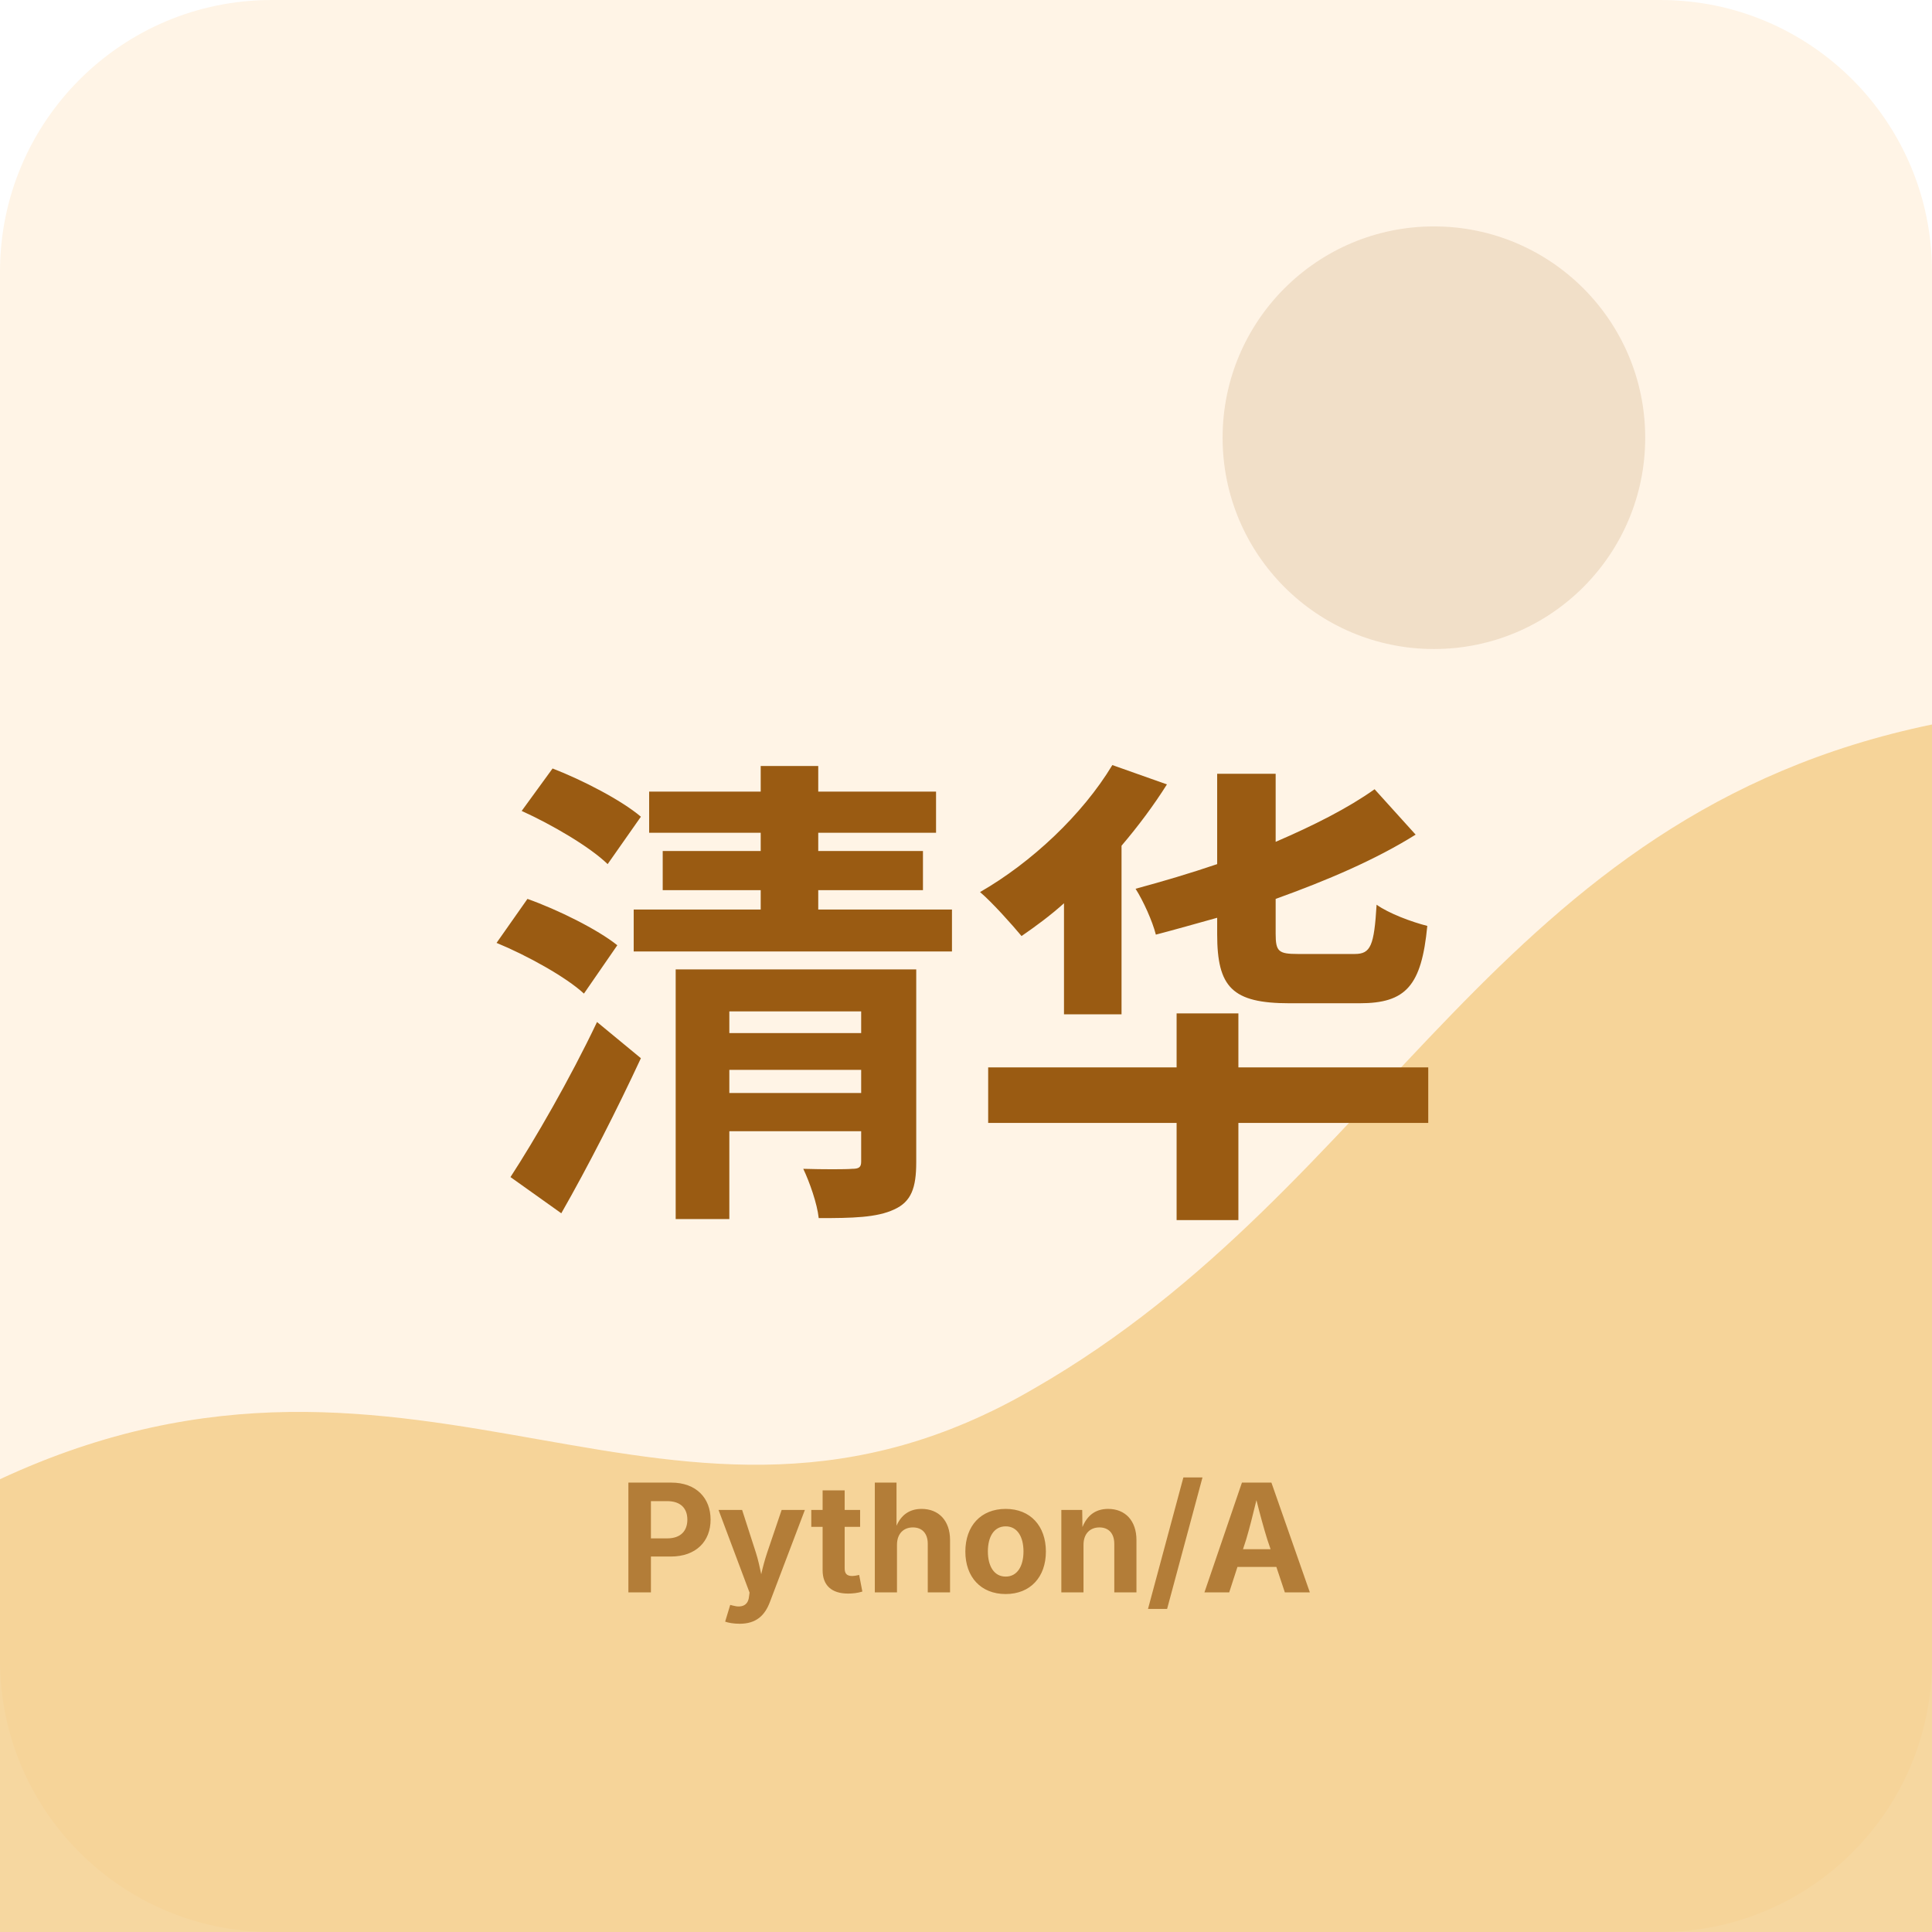
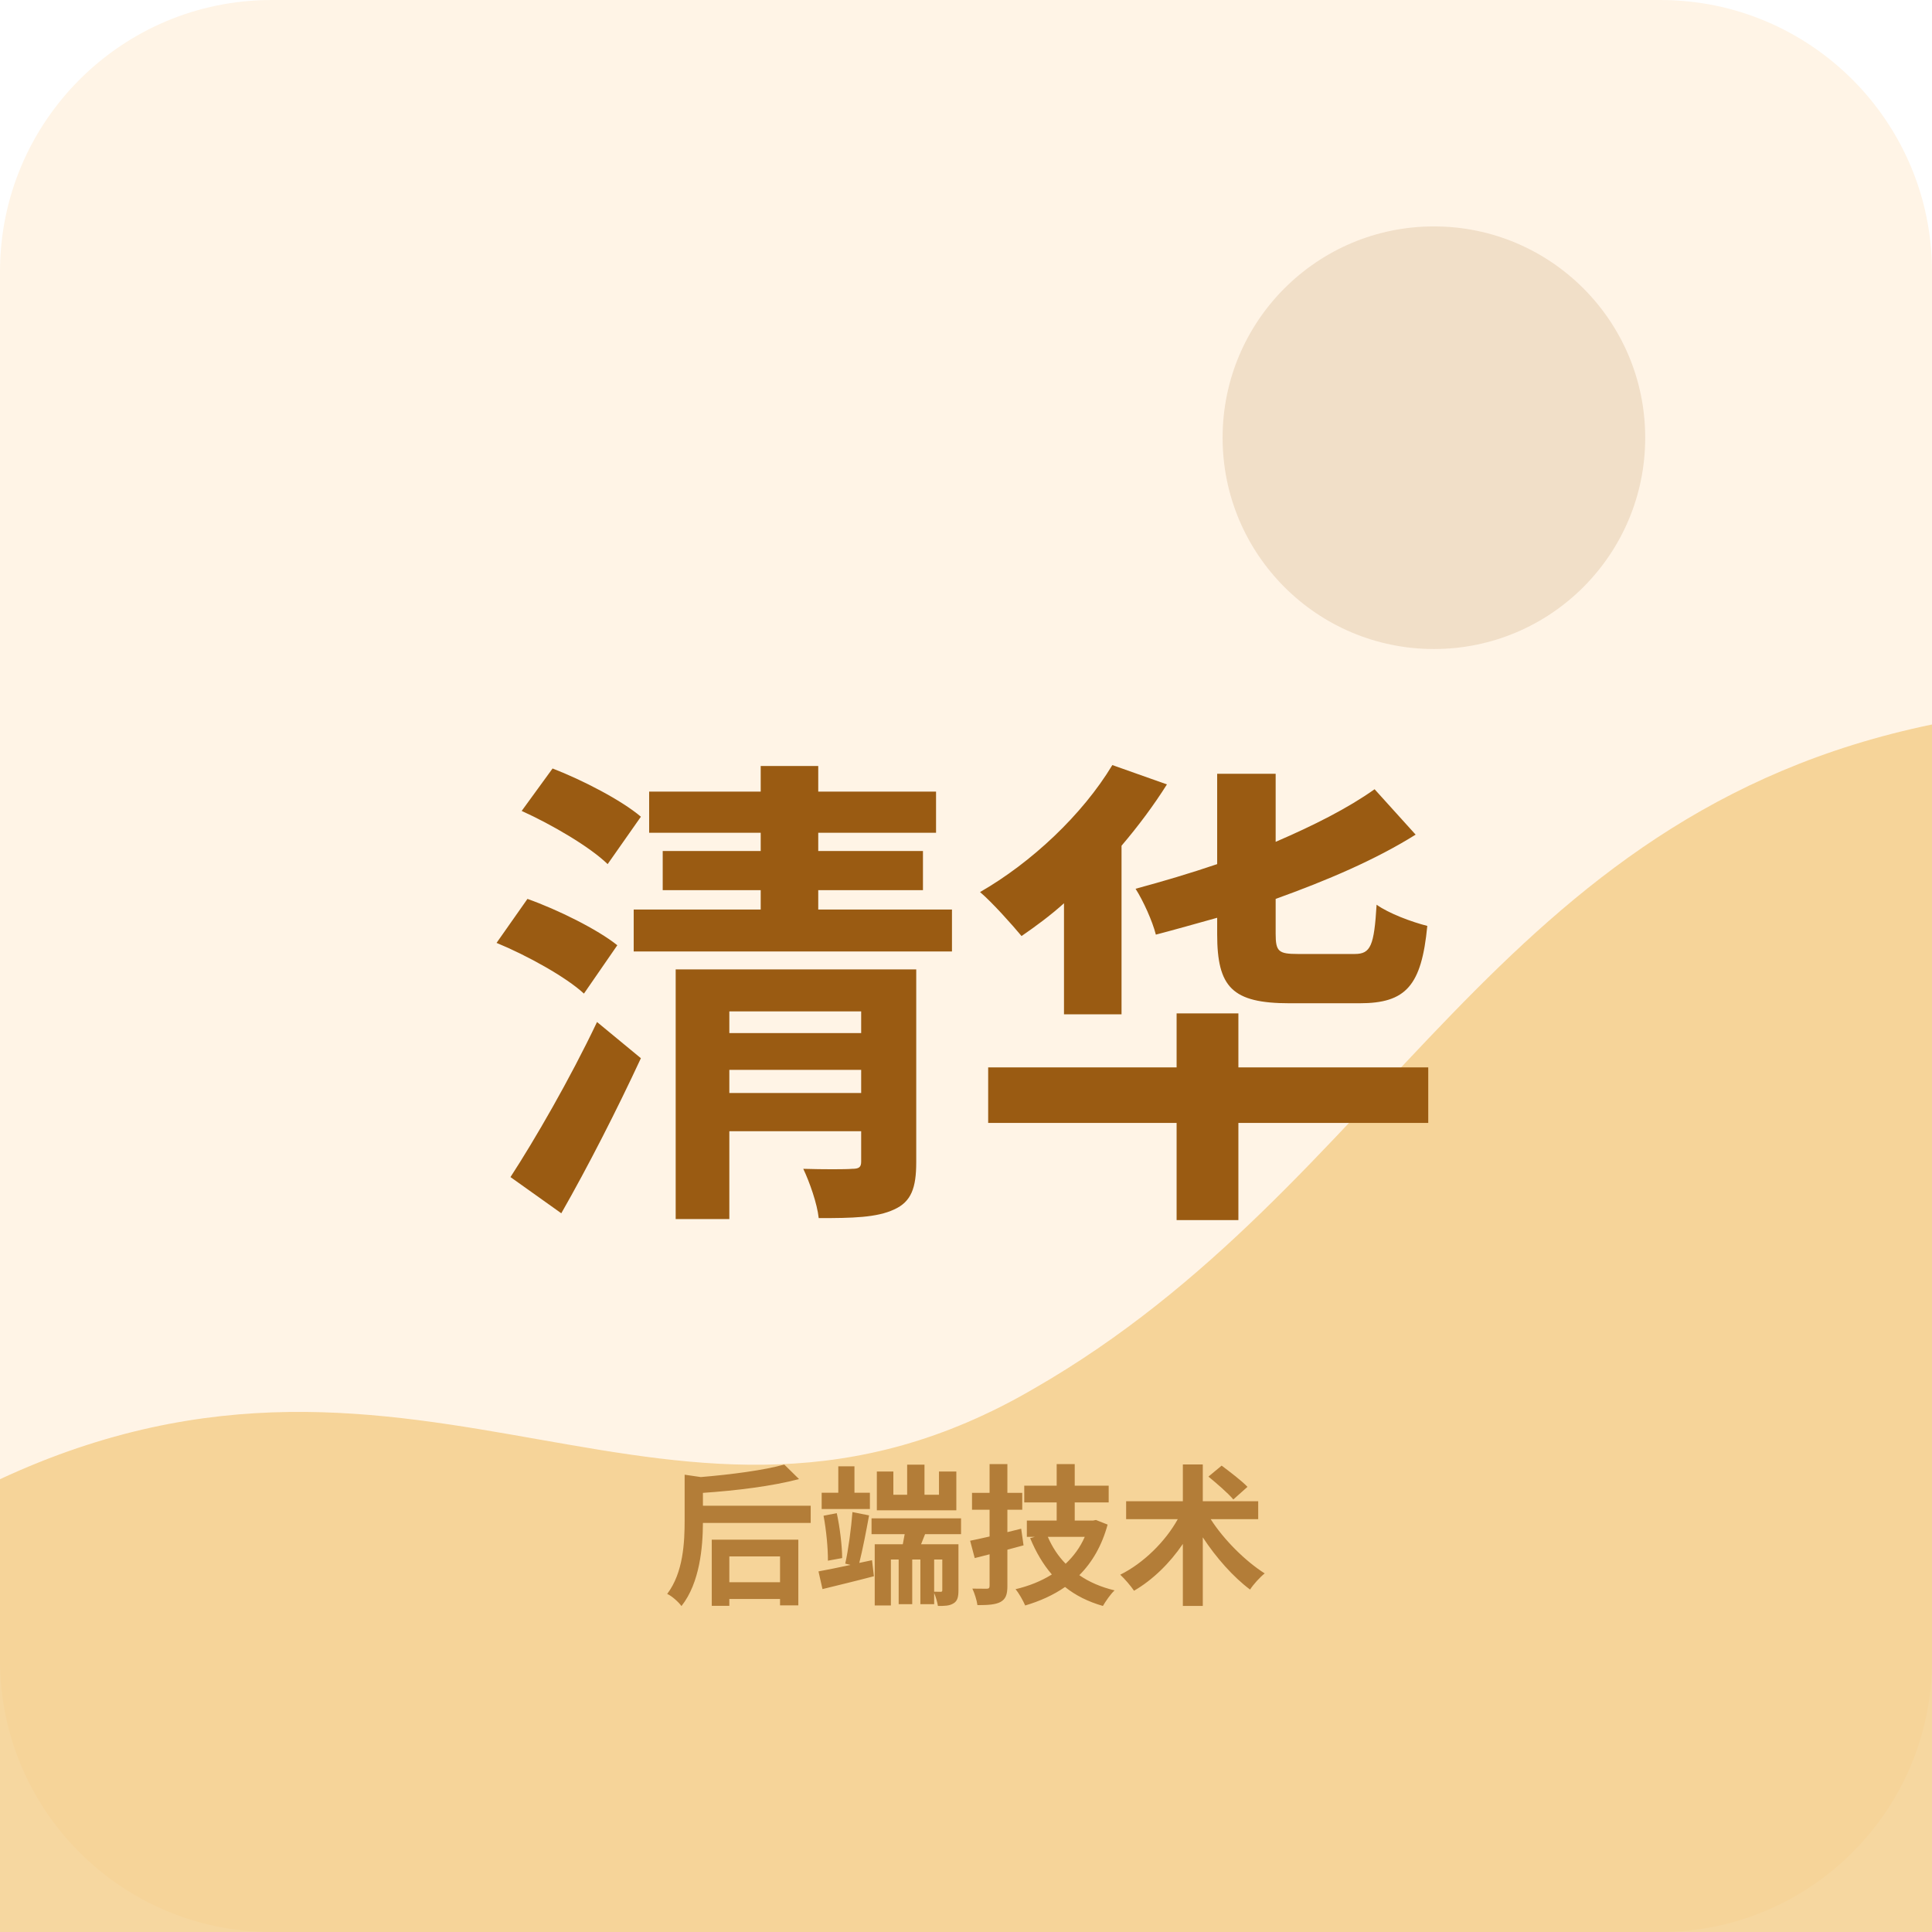
<svg xmlns="http://www.w3.org/2000/svg" width="256" height="256" viewBox="0 0 256 256" role="img" aria-label="清华邓博士代表图片">
  <rect width="256" height="256" rx="36" fill="#fff4e6" />
  <path d="M0 196 C56 170 89 212 137 184 C184 157 198 108 256 96 L256 256 L0 256 Z" fill="#f3c77b" opacity="0.72" />
  <circle cx="190" cy="58" r="28" fill="#9a5b12" opacity="0.14" />
  <text x="128" y="128" text-anchor="middle" dominant-baseline="central" font-family="Inter, 'Noto Sans SC', 'Microsoft YaHei', sans-serif" font-size="64" font-weight="800" fill="#9a5b12">清华</text>
-   <text x="128" y="211" text-anchor="middle" font-family="Inter, 'Noto Sans SC', 'Microsoft YaHei', sans-serif" font-size="20" font-weight="700" fill="#9a5b12" opacity="0.72">Python/A</text>
+   <text x="128" y="211" text-anchor="middle" font-family="Inter, 'Noto Sans SC', 'Microsoft YaHei', sans-serif" font-size="20" font-weight="700" fill="#9a5b12" opacity="0.72">后端技术</text>
</svg>
